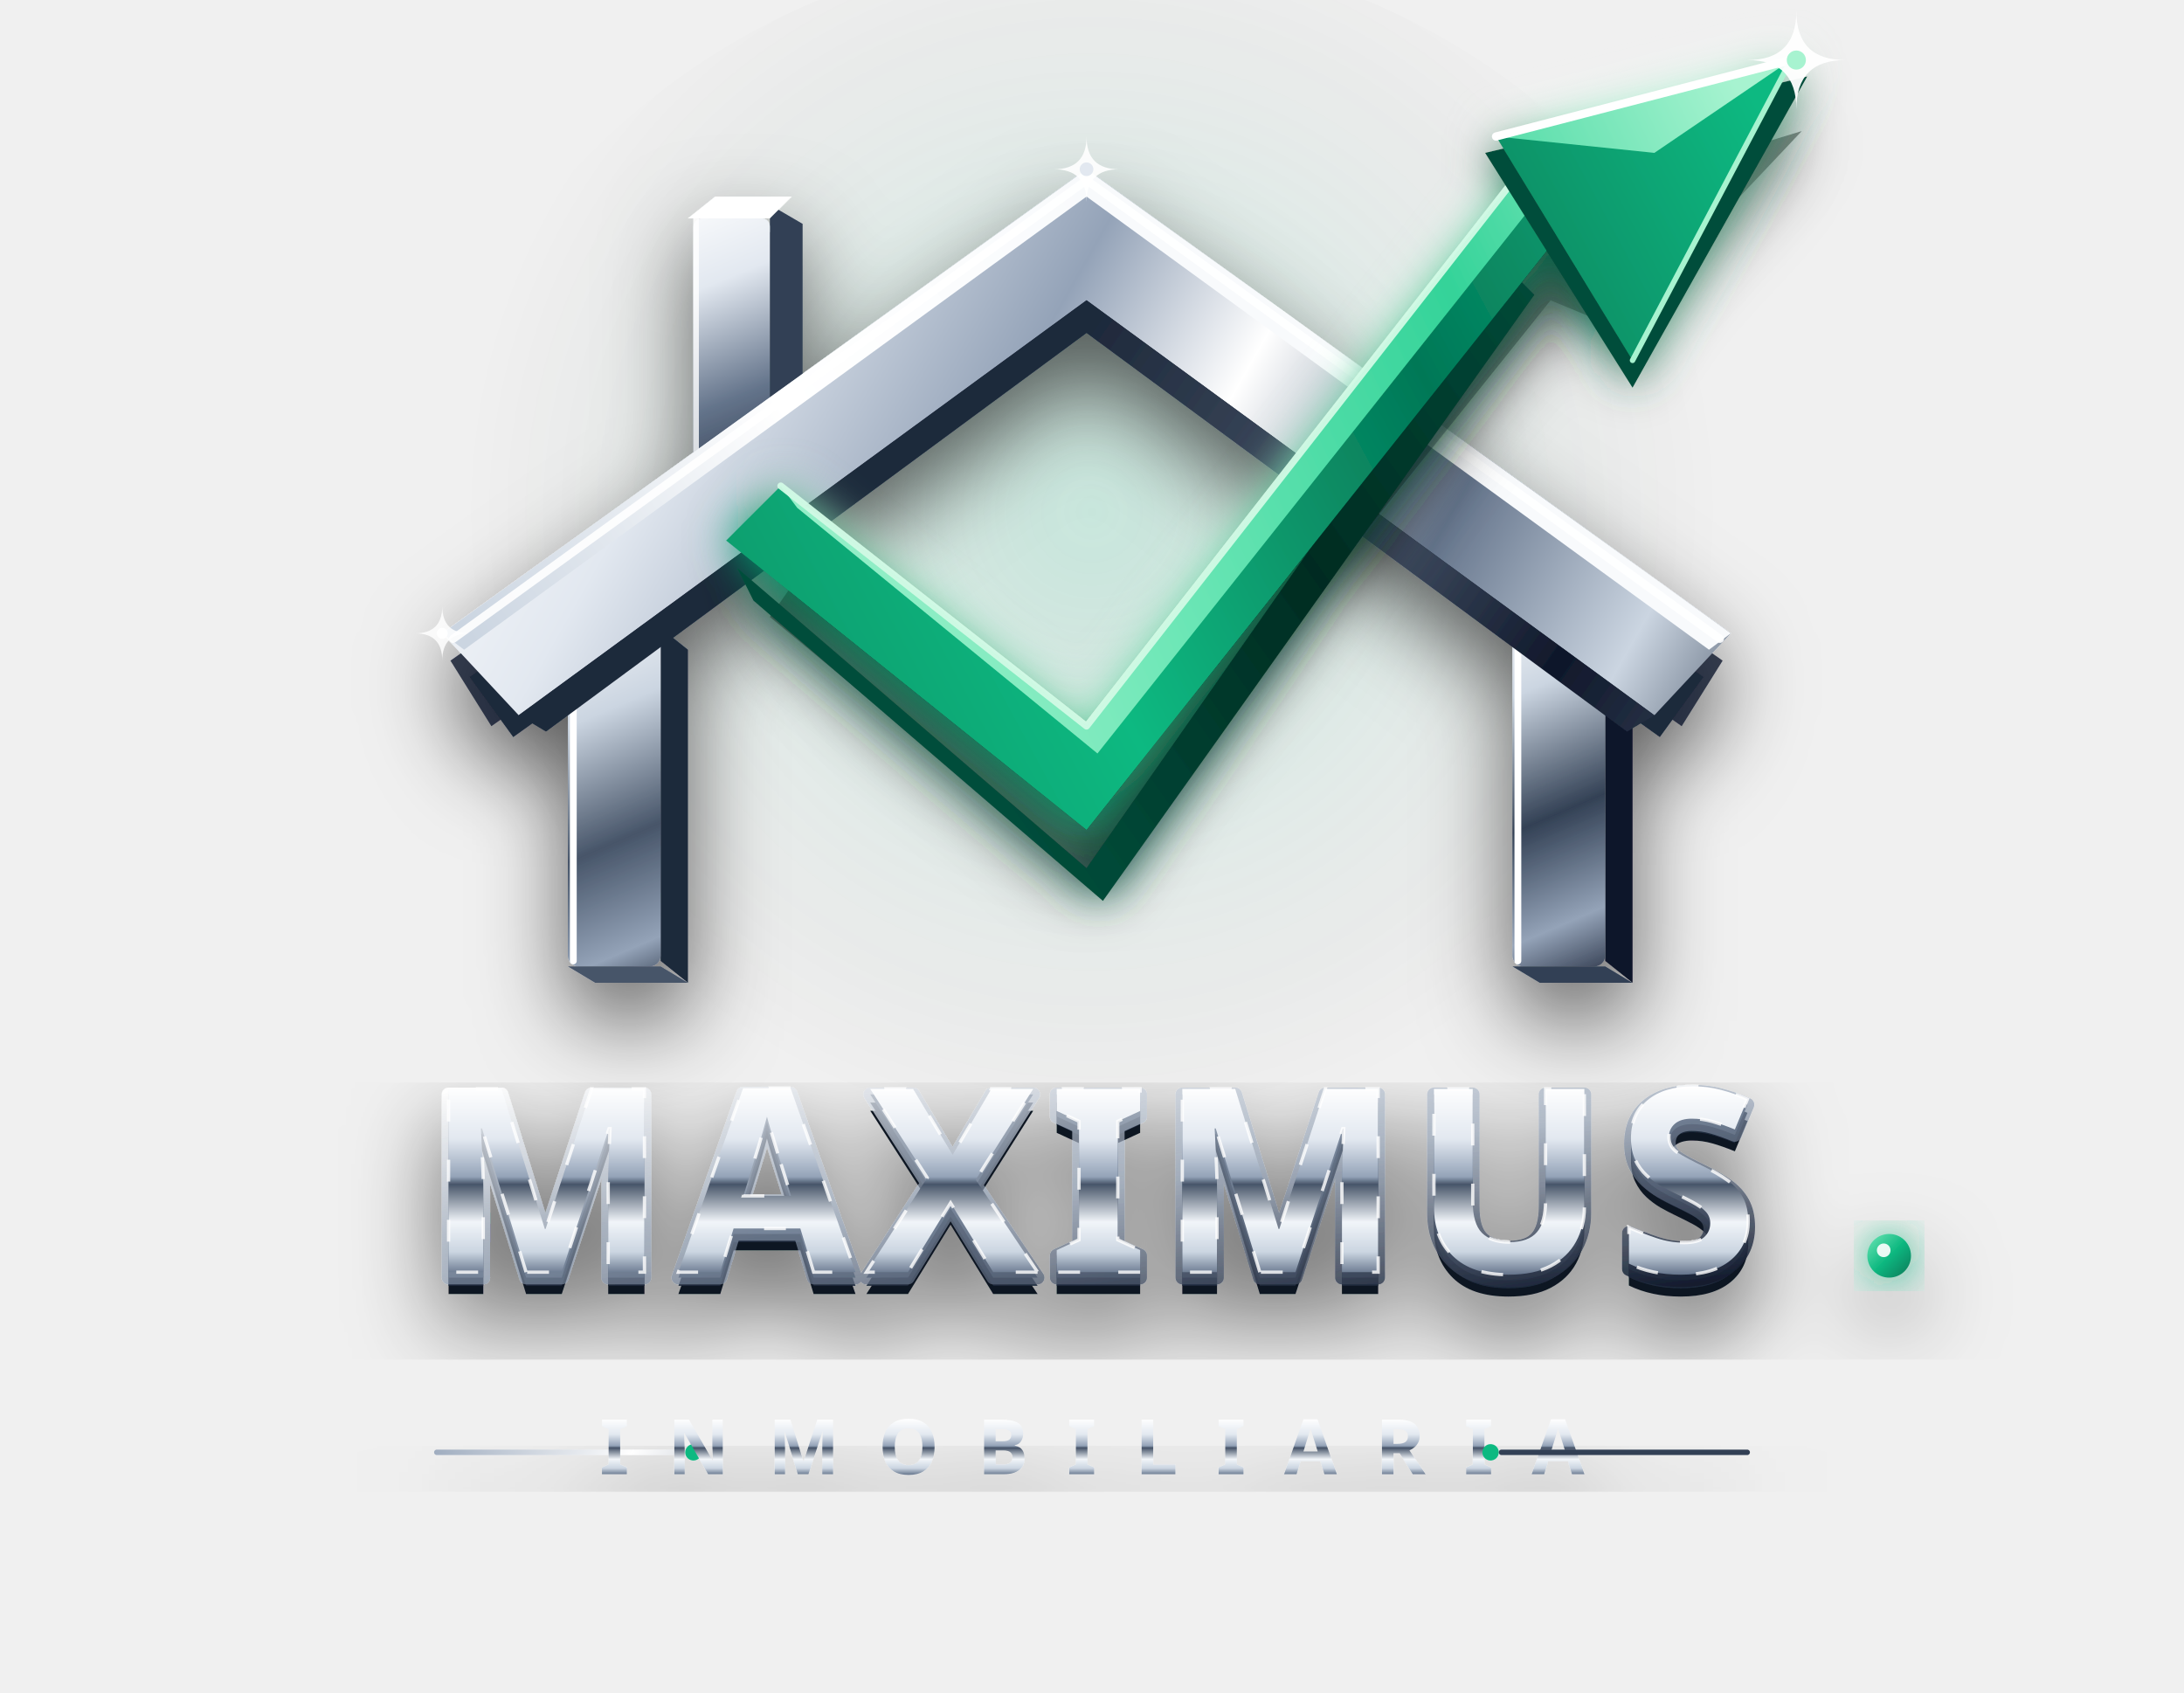
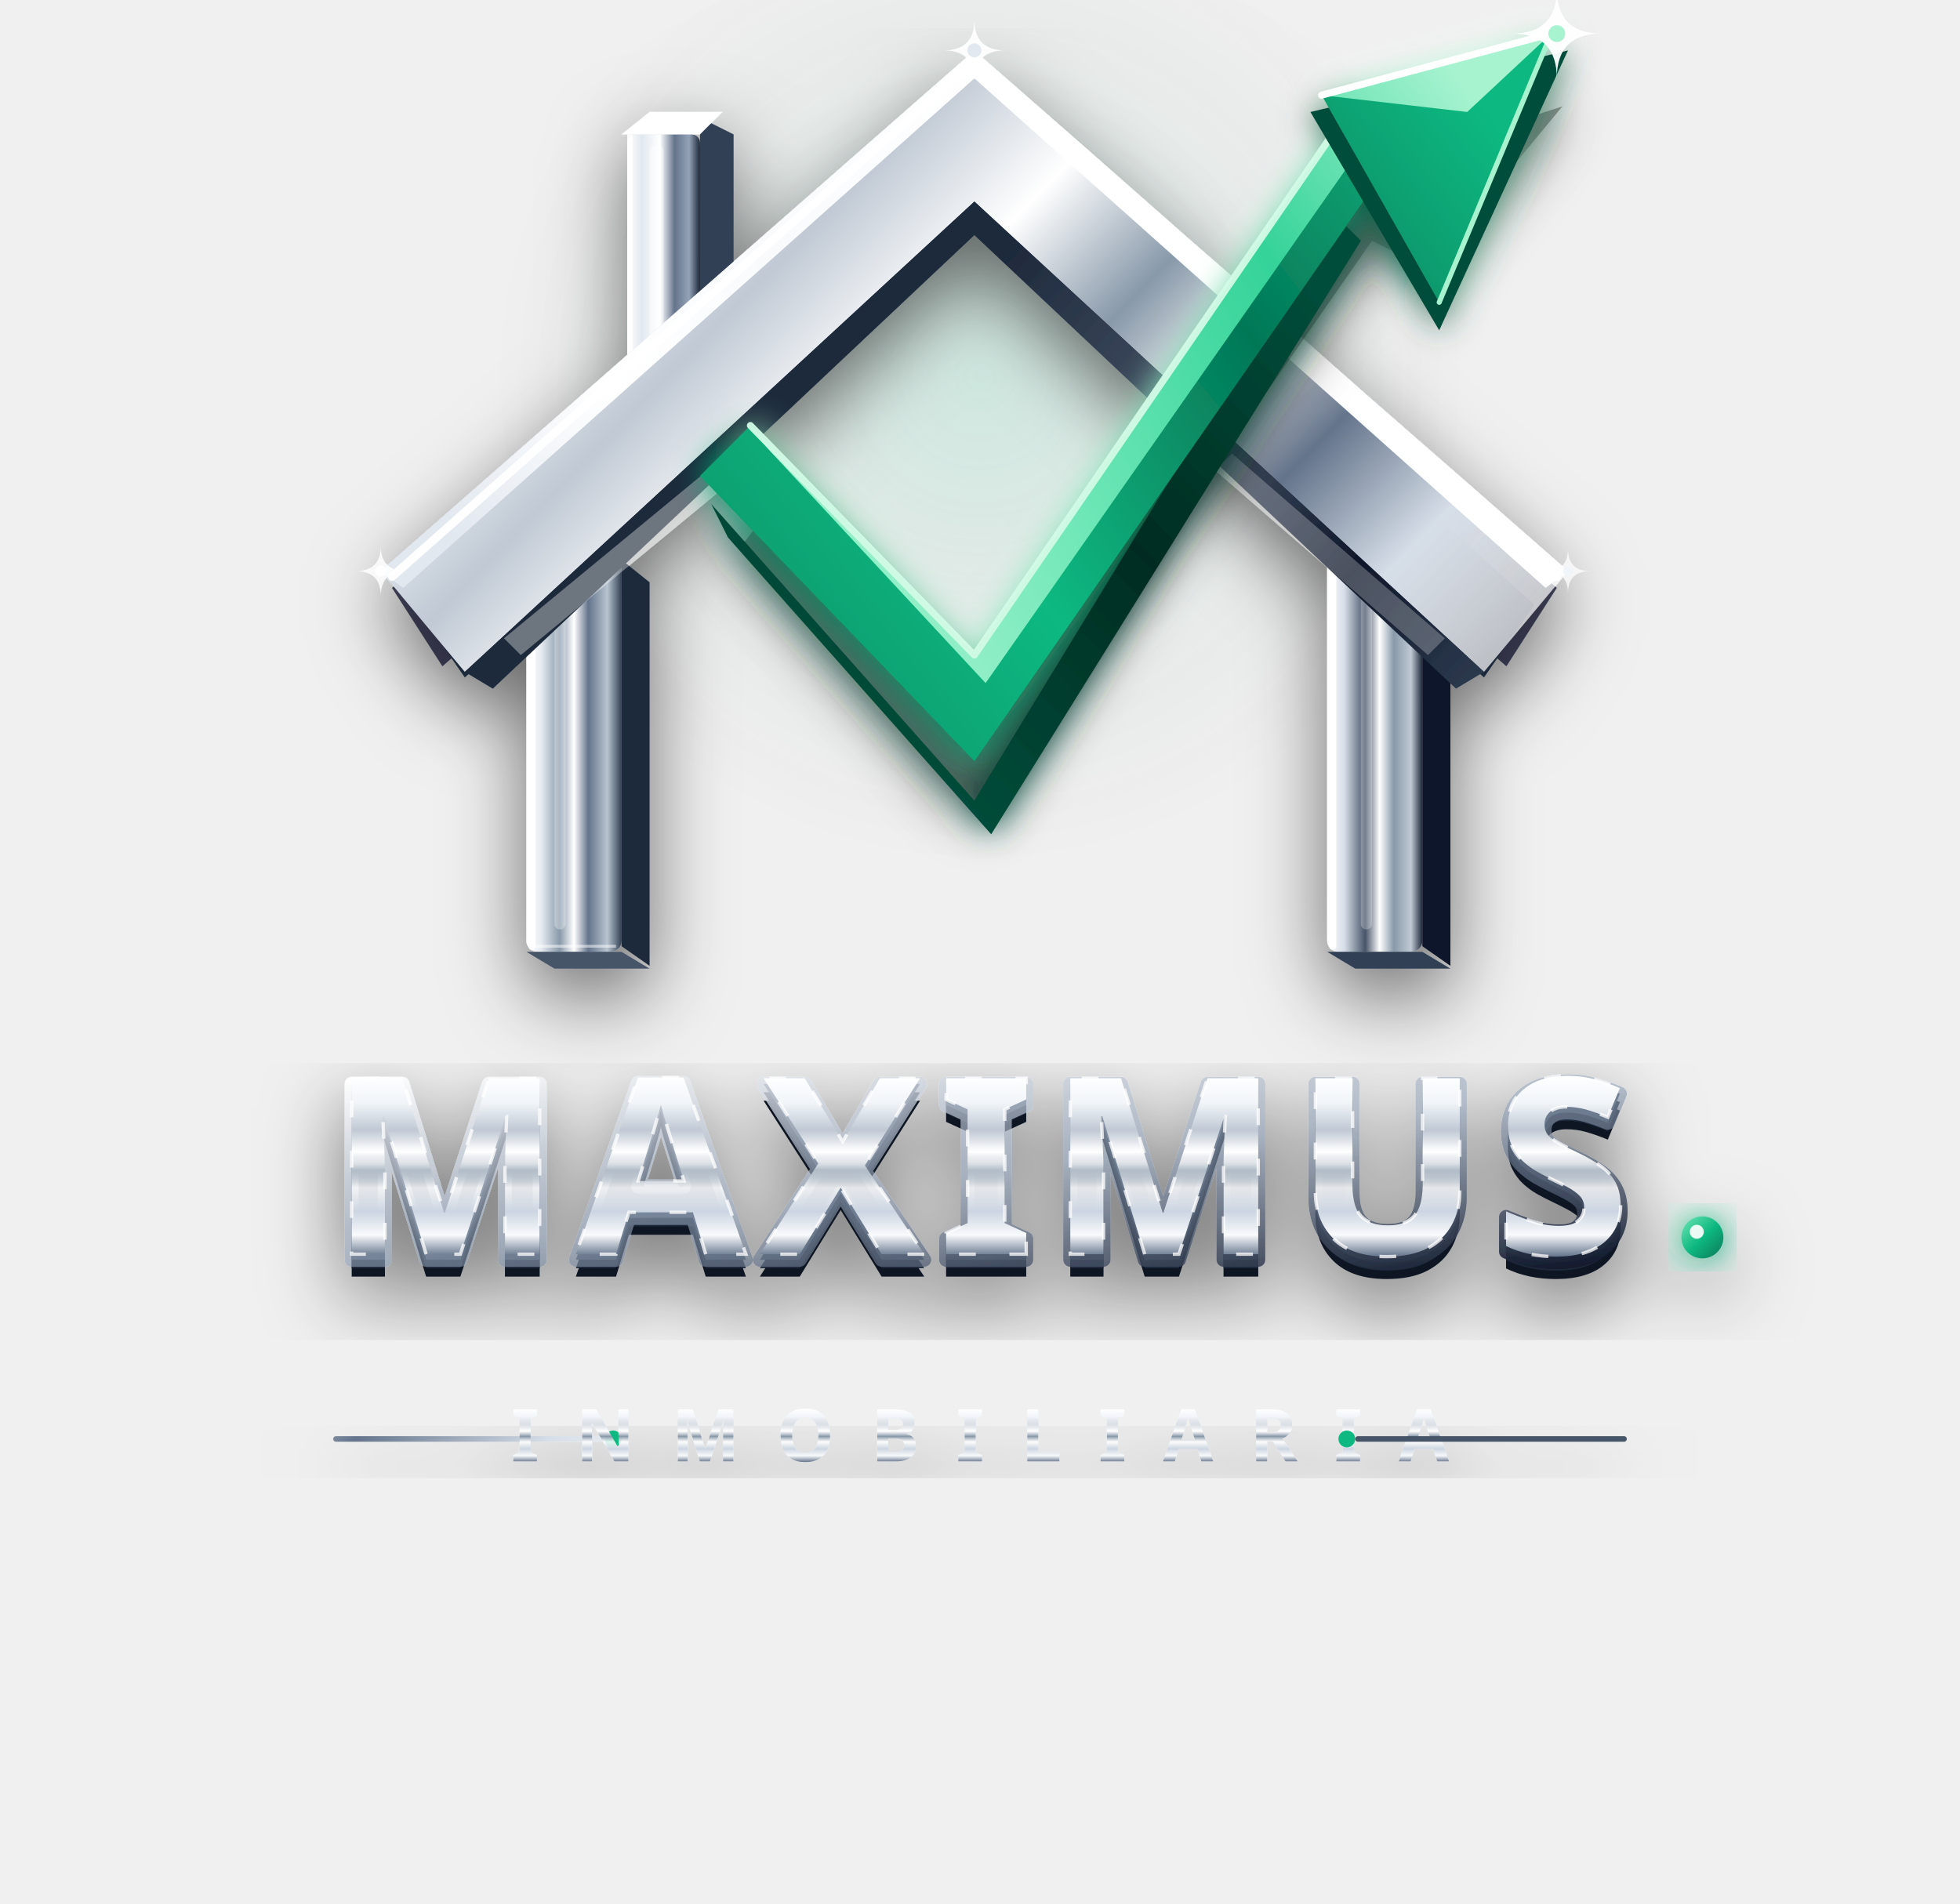
- <svg xmlns="http://www.w3.org/2000/svg" viewBox="0 0 800 620" fill="none">
+ <svg xmlns="http://www.w3.org/2000/svg" viewBox="0 0 700 680" fill="none">
  <defs>
    <filter id="luxury-glow" x="-20%" y="-20%" width="140%" height="140%">
-       <feGaussianBlur stdDeviation="12" result="blur" />
+       <feGaussianBlur stdDeviation="10" result="blur" />
      <feComposite in="SourceGraphic" in2="blur" operator="over" />
    </filter>
    <filter id="drop-shadow-3d" x="-25%" y="-20%" width="150%" height="150%">
-       <feDropShadow dx="0" dy="14" stdDeviation="16" flood-color="#000000" flood-opacity="0.6" />
+       <feDropShadow dx="0" dy="10" stdDeviation="14" flood-color="#000000" flood-opacity="0.55" />
    </filter>
    <filter id="arrow-glow" x="-30%" y="-30%" width="160%" height="160%">
-       <feGaussianBlur stdDeviation="8" result="glow" />
+       <feGaussianBlur stdDeviation="6" result="glow" />
      <feMerge>
        <feMergeNode in="glow" />
        <feMergeNode in="SourceGraphic" />
      </feMerge>
    </filter>
-     <linearGradient id="chrome-roof-main" x1="180" y1="90" x2="620" y2="340" gradientUnits="userSpaceOnUse">
-       <stop offset="0%" stop-color="#FFFFFF" />
-       <stop offset="18%" stop-color="#E2E8F0" />
-       <stop offset="38%" stop-color="#94A3B8" />
-       <stop offset="52%" stop-color="#FFFFFF" />
-       <stop offset="70%" stop-color="#64748B" />
-       <stop offset="86%" stop-color="#CBD5E1" />
+     <filter id="specular-shine" x="-10%" y="-10%" width="120%" height="120%">
+       <feSpecularLighting surfaceScale="3" specularConstant="1.8" specularExponent="28" lighting-color="#FFFFFF" result="specLight">
+         <fePointLight x="350" y="-80" z="300" />
+       </feSpecularLighting>
+       <feComposite in="specLight" in2="SourceAlpha" operator="in" result="specMask" />
+       <feComposite in="SourceGraphic" in2="specMask" operator="arithmetic" k1="0" k2="1" k3="0.5" k4="0" />
+     </filter>
+     <linearGradient id="chrome-roof-main" x1="200" y1="30" x2="500" y2="320" gradientUnits="userSpaceOnUse">
+       <stop offset="0%" stop-color="#FFFFFF" />
+       <stop offset="12%" stop-color="#F1F5F9" />
+       <stop offset="24%" stop-color="#C0C9D4" />
+       <stop offset="36%" stop-color="#FFFFFF" />
+       <stop offset="48%" stop-color="#8899AA" />
+       <stop offset="58%" stop-color="#FFFFFF" stop-opacity="0.9" />
+       <stop offset="68%" stop-color="#64748B" />
+       <stop offset="80%" stop-color="#D6DEE8" />
+       <stop offset="92%" stop-color="#FFFFFF" stop-opacity="0.7" />
+       <stop offset="100%" stop-color="#475569" />
+     </linearGradient>
+     <linearGradient id="chrome-roof-bevel-top" x1="170" y1="200" x2="350" y2="20" gradientUnits="userSpaceOnUse">
+       <stop offset="0%" stop-color="#E2E8F0" />
+       <stop offset="30%" stop-color="#FFFFFF" />
+       <stop offset="60%" stop-color="#F8FAFC" />
+       <stop offset="100%" stop-color="#FFFFFF" />
+     </linearGradient>
+     <linearGradient id="chrome-roof-bevel-bottom" x1="350" y1="100" x2="530" y2="260" gradientUnits="userSpaceOnUse">
+       <stop offset="0%" stop-color="#1E293B" />
+       <stop offset="40%" stop-color="#475569" />
+       <stop offset="70%" stop-color="#0F172A" />
      <stop offset="100%" stop-color="#334155" />
    </linearGradient>
-     <linearGradient id="chrome-roof-bevel-top" x1="170" y1="230" x2="400" y2="65" gradientUnits="userSpaceOnUse">
-       <stop offset="0%" stop-color="#CBD5E1" />
+     <linearGradient id="chrome-pillar-left" x1="0" y1="0" x2="1" y2="0">
+       <stop offset="0%" stop-color="#FFFFFF" />
+       <stop offset="15%" stop-color="#E8EDF2" />
+       <stop offset="35%" stop-color="#8899AA" />
      <stop offset="50%" stop-color="#FFFFFF" />
-       <stop offset="100%" stop-color="#F8FAFC" />
-     </linearGradient>
-     <linearGradient id="chrome-roof-bevel-bottom" x1="400" y1="120" x2="630" y2="280" gradientUnits="userSpaceOnUse">
-       <stop offset="0%" stop-color="#1E293B" />
-       <stop offset="45%" stop-color="#475569" />
-       <stop offset="75%" stop-color="#0F172A" />
+       <stop offset="65%" stop-color="#64748B" />
+       <stop offset="85%" stop-color="#B8C4D0" />
      <stop offset="100%" stop-color="#334155" />
    </linearGradient>
-     <linearGradient id="chrome-pillar-left" x1="200" y1="220" x2="260" y2="360" gradientUnits="userSpaceOnUse">
-       <stop offset="0%" stop-color="#FFFFFF" />
-       <stop offset="30%" stop-color="#CBD5E1" />
-       <stop offset="60%" stop-color="#475569" />
+     <linearGradient id="chrome-pillar-right" x1="0" y1="0" x2="1" y2="0">
+       <stop offset="0%" stop-color="#FFFFFF" />
+       <stop offset="18%" stop-color="#D6DEE8" />
+       <stop offset="40%" stop-color="#475569" />
+       <stop offset="55%" stop-color="#FFFFFF" />
+       <stop offset="70%" stop-color="#8899AA" />
+       <stop offset="88%" stop-color="#C0C9D4" />
+       <stop offset="100%" stop-color="#1E293B" />
+     </linearGradient>
+     <linearGradient id="chrome-chimney" x1="0" y1="0" x2="1" y2="0">
+       <stop offset="0%" stop-color="#FFFFFF" />
+       <stop offset="20%" stop-color="#E2E8F0" />
+       <stop offset="45%" stop-color="#FFFFFF" />
+       <stop offset="65%" stop-color="#64748B" />
      <stop offset="85%" stop-color="#94A3B8" />
      <stop offset="100%" stop-color="#1E293B" />
    </linearGradient>
-     <linearGradient id="chrome-pillar-right" x1="540" y1="220" x2="600" y2="360" gradientUnits="userSpaceOnUse">
-       <stop offset="0%" stop-color="#FFFFFF" />
-       <stop offset="25%" stop-color="#CBD5E1" />
-       <stop offset="55%" stop-color="#334155" />
-       <stop offset="80%" stop-color="#94A3B8" />
-       <stop offset="100%" stop-color="#0F172A" />
-     </linearGradient>
-     <linearGradient id="chrome-chimney" x1="250" y1="70" x2="295" y2="180" gradientUnits="userSpaceOnUse">
-       <stop offset="0%" stop-color="#FFFFFF" />
-       <stop offset="30%" stop-color="#E2E8F0" />
-       <stop offset="65%" stop-color="#64748B" />
-       <stop offset="100%" stop-color="#1E293B" />
-     </linearGradient>
-     <linearGradient id="emerald-arrow-ridge" x1="260" y1="220" x2="640" y2="40" gradientUnits="userSpaceOnUse">
+     <linearGradient id="emerald-arrow-ridge" x1="280" y1="220" x2="530" y2="40" gradientUnits="userSpaceOnUse">
      <stop offset="0%" stop-color="#A7F3D0" />
      <stop offset="35%" stop-color="#6EE7B7" />
      <stop offset="70%" stop-color="#34D399" />
      <stop offset="100%" stop-color="#A7F3D0" />
    </linearGradient>
-     <linearGradient id="emerald-arrow-body" x1="260" y1="260" x2="650" y2="50" gradientUnits="userSpaceOnUse">
+     <linearGradient id="emerald-arrow-body" x1="280" y1="260" x2="540" y2="50" gradientUnits="userSpaceOnUse">
      <stop offset="0%" stop-color="#059669" />
      <stop offset="30%" stop-color="#10B981" />
      <stop offset="65%" stop-color="#047857" />
      <stop offset="100%" stop-color="#10B981" />
    </linearGradient>
-     <linearGradient id="emerald-arrow-shade" x1="380" y1="320" x2="620" y2="150" gradientUnits="userSpaceOnUse">
+     <linearGradient id="emerald-arrow-shade" x1="360" y1="310" x2="520" y2="150" gradientUnits="userSpaceOnUse">
      <stop offset="0%" stop-color="#064E3B" />
      <stop offset="50%" stop-color="#022C22" />
      <stop offset="100%" stop-color="#064E3B" />
    </linearGradient>
    <linearGradient id="text-chrome-front" x1="0" y1="0" x2="0" y2="1">
      <stop offset="0%" stop-color="#FFFFFF" />
-       <stop offset="28%" stop-color="#E2E8F0" />
-       <stop offset="48%" stop-color="#94A3B8" />
-       <stop offset="52%" stop-color="#475569" />
-       <stop offset="72%" stop-color="#F1F5F9" />
-       <stop offset="88%" stop-color="#CBD5E1" />
+       <stop offset="15%" stop-color="#F1F5F9" />
+       <stop offset="30%" stop-color="#C0C9D4" />
+       <stop offset="42%" stop-color="#FFFFFF" />
+       <stop offset="52%" stop-color="#8899AA" />
+       <stop offset="62%" stop-color="#FFFFFF" stop-opacity="0.85" />
+       <stop offset="75%" stop-color="#CBD5E1" />
+       <stop offset="88%" stop-color="#F8FAFC" />
      <stop offset="100%" stop-color="#64748B" />
    </linearGradient>
    <linearGradient id="text-chrome-bevel" x1="0" y1="0" x2="1" y2="1">
-       <stop offset="0%" stop-color="#FFFFFF" stop-opacity="0.9" />
+       <stop offset="0%" stop-color="#FFFFFF" stop-opacity="0.95" />
      <stop offset="50%" stop-color="#94A3B8" stop-opacity="0.6" />
-       <stop offset="100%" stop-color="#0F172A" stop-opacity="0.9" />
+       <stop offset="100%" stop-color="#0F172A" stop-opacity="0.95" />
    </linearGradient>
    <linearGradient id="emerald-dot-grad" x1="0" y1="0" x2="1" y2="1">
      <stop offset="0%" stop-color="#6EE7B7" />
      <stop offset="50%" stop-color="#10B981" />
      <stop offset="100%" stop-color="#047857" />
    </linearGradient>
-     <radialGradient id="ambient-emerald-backglow" cx="50%" cy="40%" r="55%">
-       <stop offset="0%" stop-color="#10B981" stop-opacity="0.18" />
-       <stop offset="45%" stop-color="#059669" stop-opacity="0.06" />
+     <radialGradient id="ambient-emerald-backglow" cx="50%" cy="35%" r="50%">
+       <stop offset="0%" stop-color="#10B981" stop-opacity="0.15" />
+       <stop offset="40%" stop-color="#059669" stop-opacity="0.05" />
      <stop offset="80%" stop-color="transparent" stop-opacity="0" />
    </radialGradient>
+     <linearGradient id="chrome-specular-streak" x1="0" y1="0" x2="0" y2="1">
+       <stop offset="0%" stop-color="#FFFFFF" stop-opacity="0" />
+       <stop offset="35%" stop-color="#FFFFFF" stop-opacity="0.7" />
+       <stop offset="50%" stop-color="#FFFFFF" stop-opacity="0.95" />
+       <stop offset="65%" stop-color="#FFFFFF" stop-opacity="0.7" />
+       <stop offset="100%" stop-color="#FFFFFF" stop-opacity="0" />
+     </linearGradient>
  </defs>
-   <circle cx="400" cy="240" r="260" fill="url(#ambient-emerald-backglow)" pointer-events="none" />
+   <circle cx="350" cy="200" r="220" fill="url(#ambient-emerald-backglow)" pointer-events="none" />
  <g filter="url(#drop-shadow-3d)">
    <g id="chimney-3d">
-       <path d="M255 180 L292 180 L292 85 L255 85 Z" fill="#0F172A" opacity="0.6" />
-       <polygon points="282,75 294,82 294,185 282,180" fill="#334155" />
-       <rect x="254" y="80" width="28" height="100" rx="3" fill="url(#chrome-chimney)" />
-       <polygon points="252,80 262,72 290,72 282,80" fill="#FFFFFF" />
-       <line x1="255" y1="80" x2="255" y2="180" stroke="#FFFFFF" stroke-width="2" opacity="0.8" />
+       <path d="M226 155 L258 155 L258 52 L226 52 Z" fill="#0F172A" opacity="0.5" />
+       <polygon points="250,42 262,48 262,160 250,155" fill="#334155" />
+       <rect x="224" y="48" width="26" height="108" rx="3" fill="url(#chrome-chimney)" />
+       <polygon points="222,48 232,40 258,40 250,48" fill="#FFFFFF" />
+       <line x1="225" y1="48" x2="225" y2="155" stroke="#FFFFFF" stroke-width="2" opacity="0.85" />
+       <rect x="232" y="52" width="5" height="98" rx="2" fill="#FFFFFF" opacity="0.35" />
    </g>
    <g id="pillar-left-3d">
-       <polygon points="242,230 252,238 252,360 242,352" fill="#1E293B" />
-       <rect x="208" y="228" width="34" height="126" rx="4" fill="url(#chrome-pillar-left)" />
-       <line x1="210" y1="230" x2="210" y2="352" stroke="#FFFFFF" stroke-width="2.5" stroke-linecap="round" />
-       <polygon points="208,354 242,354 252,360 218,360" fill="#475569" />
+       <polygon points="222,200 232,208 232,345 222,338" fill="#1E293B" />
+       <rect x="188" y="198" width="34" height="142" rx="4" fill="url(#chrome-pillar-left)" />
+       <line x1="190" y1="200" x2="190" y2="338" stroke="#FFFFFF" stroke-width="2.5" stroke-linecap="round" />
+       <rect x="198" y="204" width="4" height="128" rx="2" fill="#FFFFFF" opacity="0.3" />
+       <polygon points="188,340 222,340 232,346 198,346" fill="#475569" />
+       <line x1="190" y1="338" x2="220" y2="338" stroke="#FFFFFF" stroke-width="1" opacity="0.5" />
    </g>
    <g id="pillar-right-3d">
-       <polygon points="588,230 598,238 598,360 588,352" fill="#0F172A" />
-       <rect x="554" y="228" width="34" height="126" rx="4" fill="url(#chrome-pillar-right)" />
-       <line x1="556" y1="230" x2="556" y2="352" stroke="#FFFFFF" stroke-width="2.5" stroke-linecap="round" />
-       <polygon points="554,354 588,354 598,360 564,360" fill="#334155" />
+       <polygon points="508,200 518,208 518,345 508,338" fill="#0F172A" />
+       <rect x="474" y="198" width="34" height="142" rx="4" fill="url(#chrome-pillar-right)" />
+       <line x1="476" y1="200" x2="476" y2="338" stroke="#FFFFFF" stroke-width="2.5" stroke-linecap="round" />
+       <rect x="486" y="204" width="4" height="128" rx="2" fill="#FFFFFF" opacity="0.25" />
+       <polygon points="474,340 508,340 518,346 484,346" fill="#334155" />
    </g>
    <g id="roof-3d">
-       <path d="M165 242 L398 78 L631 242 L616 266 L398 112 L180 266 Z" fill="#0F172A" opacity="0.8" />
-       <path d="M172 248 L398 86 L624 248 L608 270 L398 120 L188 270 Z" fill="#1E293B" />
-       <path d="M162 232 L398 62 L634 232 L606 262 L398 110 L190 262 Z" fill="url(#chrome-roof-main)" />
-       <path d="M162 232 L398 62 L634 232 L626 238 L398 72 L170 238 Z" fill="url(#chrome-roof-bevel-top)" />
-       <polyline points="166,234 398,66 630,234" stroke="#FFFFFF" stroke-width="3" stroke-linecap="round" stroke-linejoin="round" opacity="0.9" />
-       <path d="M190 262 L398 110 L606 262 L596 268 L398 122 L200 268 Z" fill="url(#chrome-roof-bevel-bottom)" />
+       <path d="M140 210 L348 28 L556 210 L538 238 L348 72 L158 238 Z" fill="#0F172A" opacity="0.75" />
+       <path d="M148 216 L348 36 L548 216 L530 242 L348 80 L166 242 Z" fill="#1E293B" />
+       <path d="M136 204 L348 18 L560 204 L530 240 L348 72 L166 240 Z" fill="url(#chrome-roof-main)" />
+       <path d="M136 204 L348 18 L560 204 L552 210 L348 28 L144 210 Z" fill="url(#chrome-roof-bevel-top)" />
+       <polyline points="140,206 348,22 556,206" stroke="#FFFFFF" stroke-width="3" stroke-linecap="round" stroke-linejoin="round" opacity="0.95" />
+       <path d="M166 240 L348 72 L530 240 L520 246 L348 84 L176 246 Z" fill="url(#chrome-roof-bevel-bottom)" />
+       <path d="M180 228 L260 162 L266 168 L186 234 Z" fill="#FFFFFF" opacity="0.35" />
+       <path d="M440 162 L516 228 L510 234 L434 168 Z" fill="#FFFFFF" opacity="0.25" />
    </g>
  </g>
  <g id="emerald-arrow-3d" filter="url(#arrow-glow)">
-     <path d="M282 226 L398 322 L568 110 L592 120 L660 48 L568 76 L398 284 L296 206 Z" fill="#000000" opacity="0.45" filter="url(#luxury-glow)" />
-     <path d="M270 208 L398 318 L552 98 L562 108 L404 330 L276 220 Z" fill="url(#emerald-arrow-shade)" />
-     <path d="M266 198 L398 304 L576 80 L556 64 L398 266 L286 178 Z" fill="url(#emerald-arrow-body)" />
-     <path d="M286 178 L398 266 L556 64 L564 72 L402 276 L292 186 Z" fill="url(#emerald-arrow-ridge)" />
-     <polyline points="286,178 398,266 556,64" stroke="#D1FAE5" stroke-width="2.5" stroke-linecap="round" stroke-linejoin="round" opacity="0.95" />
-     <polygon points="662,28 544,56 598,142" fill="#064E3B" />
-     <polygon points="656,22 548,50 598,132" fill="url(#emerald-arrow-body)" />
-     <polygon points="656,22 548,50 606,56" fill="url(#emerald-arrow-ridge)" />
-     <line x1="548" y1="50" x2="656" y2="22" stroke="#FFFFFF" stroke-width="3" stroke-linecap="round" />
-     <line x1="656" y1="22" x2="598" y2="132" stroke="#A7F3D0" stroke-width="2" stroke-linecap="round" />
-   </g>
-   <g transform="translate(658, 22)">
-     <path d="M0 -18 Q0 0 18 0 Q0 0 0 18 Q0 0 -18 0 Q0 0 0 -18 Z" fill="#FFFFFF" opacity="0.95" />
-     <circle cx="0" cy="0" r="3.5" fill="#A7F3D0" />
-   </g>
-   <g transform="translate(398, 62)">
-     <path d="M0 -12 Q0 0 12 0 Q0 0 0 12 Q0 0 -12 0 Q0 0 0 -12 Z" fill="#FFFFFF" opacity="0.9" />
+     <path d="M264 196 L348 290 L490 86 L510 96 L558 38 L490 60 L348 254 L278 178 Z" fill="#000000" opacity="0.4" filter="url(#luxury-glow)" />
+     <path d="M254 180 L348 286 L476 76 L486 86 L354 298 L260 192 Z" fill="url(#emerald-arrow-shade)" />
+     <path d="M250 170 L348 272 L498 56 L480 42 L348 234 L268 152 Z" fill="url(#emerald-arrow-body)" />
+     <path d="M268 152 L348 234 L480 42 L488 50 L352 244 L274 160 Z" fill="url(#emerald-arrow-ridge)" />
+     <polyline points="268,152 348,234 480,42" stroke="#D1FAE5" stroke-width="2.5" stroke-linecap="round" stroke-linejoin="round" opacity="0.95" />
+     <polygon points="560,18 468,40 514,118" fill="#064E3B" />
+     <polygon points="554,12 472,34 514,108" fill="url(#emerald-arrow-body)" />
+     <polygon points="554,12 472,34 524,40" fill="url(#emerald-arrow-ridge)" />
+     <line x1="472" y1="34" x2="554" y2="12" stroke="#FFFFFF" stroke-width="2.5" stroke-linecap="round" />
+     <line x1="554" y1="12" x2="514" y2="108" stroke="#A7F3D0" stroke-width="1.8" stroke-linecap="round" />
+   </g>
+   <g transform="translate(556, 12)">
+     <path d="M0 -16 Q0 0 16 0 Q0 0 0 16 Q0 0 -16 0 Q0 0 0 -16 Z" fill="#FFFFFF" opacity="0.95" />
+     <circle cx="0" cy="0" r="3" fill="#A7F3D0" />
+   </g>
+   <g transform="translate(348, 18)">
+     <path d="M0 -11 Q0 0 11 0 Q0 0 0 11 Q0 0 -11 0 Q0 0 0 -11 Z" fill="#FFFFFF" opacity="0.92" />
    <circle cx="0" cy="0" r="2.5" fill="#E2E8F0" />
  </g>
-   <g transform="translate(162, 232)">
-     <path d="M0 -10 Q0 0 10 0 Q0 0 0 10 Q0 0 -10 0 Q0 0 0 -10 Z" fill="#FFFFFF" opacity="0.85" />
+   <g transform="translate(136, 204)">
+     <path d="M0 -9 Q0 0 9 0 Q0 0 0 9 Q0 0 -9 0 Q0 0 0 -9 Z" fill="#FFFFFF" opacity="0.85" />
    <circle cx="0" cy="0" r="2" fill="#FFFFFF" />
  </g>
+   <g transform="translate(560, 204)">
+     <path d="M0 -8 Q0 0 8 0 Q0 0 0 8 Q0 0 -8 0 Q0 0 0 -8 Z" fill="#FFFFFF" opacity="0.75" />
+     <circle cx="0" cy="0" r="1.8" fill="#F1F5F9" />
+   </g>
  <g id="typography-maximus" filter="url(#drop-shadow-3d)">
-     <text x="400" y="474" text-anchor="middle" font-family="'Montserrat', 'Arial Black', sans-serif" font-weight="900" font-size="94" letter-spacing="4" fill="#0B1320">
-       MAXIMUS
-     </text>
-     <text x="400" y="471" text-anchor="middle" font-family="'Montserrat', 'Arial Black', sans-serif" font-weight="900" font-size="94" letter-spacing="4" fill="#1E293B">
-       MAXIMUS
-     </text>
-     <text x="400" y="468" text-anchor="middle" font-family="'Montserrat', 'Arial Black', sans-serif" font-weight="900" font-size="94" letter-spacing="4" fill="#475569" stroke="url(#text-chrome-bevel)" stroke-width="5" stroke-linejoin="round">
-       MAXIMUS
-     </text>
-     <text x="400" y="466" text-anchor="middle" font-family="'Montserrat', 'Arial Black', sans-serif" font-weight="900" font-size="94" letter-spacing="4" fill="url(#text-chrome-front)">
-       MAXIMUS
-     </text>
-     <text x="400" y="466" text-anchor="middle" font-family="'Montserrat', 'Arial Black', sans-serif" font-weight="900" font-size="94" letter-spacing="4" fill="none" stroke="#FFFFFF" stroke-width="1.2" stroke-dasharray="8 14" opacity="0.8">
-       MAXIMUS
-     </text>
-     <circle cx="692" cy="460" r="8" fill="url(#emerald-dot-grad)" filter="url(#arrow-glow)" />
-     <circle cx="690" cy="458" r="2.5" fill="#FFFFFF" opacity="0.9" />
+     <text x="350" y="456" text-anchor="middle" font-family="'Montserrat', 'Arial Black', sans-serif" font-weight="900" font-size="88" letter-spacing="5" fill="#0B1320">
+       MAXIMUS
+     </text>
+     <text x="350" y="453" text-anchor="middle" font-family="'Montserrat', 'Arial Black', sans-serif" font-weight="900" font-size="88" letter-spacing="5" fill="#1E293B">
+       MAXIMUS
+     </text>
+     <text x="350" y="450" text-anchor="middle" font-family="'Montserrat', 'Arial Black', sans-serif" font-weight="900" font-size="88" letter-spacing="5" fill="#475569" stroke="url(#text-chrome-bevel)" stroke-width="5" stroke-linejoin="round">
+       MAXIMUS
+     </text>
+     <text x="350" y="448" text-anchor="middle" font-family="'Montserrat', 'Arial Black', sans-serif" font-weight="900" font-size="88" letter-spacing="5" fill="url(#text-chrome-front)">
+       MAXIMUS
+     </text>
+     <text x="350" y="448" text-anchor="middle" font-family="'Montserrat', 'Arial Black', sans-serif" font-weight="900" font-size="88" letter-spacing="5" fill="none" stroke="#FFFFFF" stroke-width="1.2" stroke-dasharray="6 12" opacity="0.75">
+       MAXIMUS
+     </text>
+     <clipPath id="text-clip">
+       <text x="350" y="448" text-anchor="middle" font-family="'Montserrat', 'Arial Black', sans-serif" font-weight="900" font-size="88" letter-spacing="5">
+         MAXIMUS
+       </text>
+     </clipPath>
+     <rect x="100" y="408" width="500" height="14" fill="url(#chrome-specular-streak)" clip-path="url(#text-clip)" opacity="0.6" />
+     <circle cx="608" cy="442" r="7.5" fill="url(#emerald-dot-grad)" filter="url(#arrow-glow)" />
+     <circle cx="606" cy="440" r="2.5" fill="#FFFFFF" opacity="0.9" />
  </g>
  <g id="typography-inmobiliaria" filter="url(#drop-shadow-3d)">
-     <line x1="160" y1="532" x2="250" y2="532" stroke="url(#chrome-roof-main)" stroke-width="2" stroke-linecap="round" />
-     <circle cx="254" cy="532" r="3" fill="#10B981" />
-     <text x="400" y="540" text-anchor="middle" font-family="'Montserrat', sans-serif" font-weight="800" font-size="28" letter-spacing="14" fill="url(#text-chrome-front)">
+     <line x1="120" y1="514" x2="215" y2="514" stroke="url(#chrome-roof-main)" stroke-width="2" stroke-linecap="round" />
+     <circle cx="219" cy="514" r="3" fill="#10B981" />
+     <text x="350" y="522" text-anchor="middle" font-family="'Montserrat', sans-serif" font-weight="800" font-size="26" letter-spacing="13" fill="url(#text-chrome-front)">
      INMOBILIARIA
    </text>
-     <circle cx="546" cy="532" r="3" fill="#10B981" />
-     <line x1="550" y1="532" x2="640" y2="532" stroke="url(#chrome-roof-main)" stroke-width="2" stroke-linecap="round" />
+     <clipPath id="subtext-clip">
+       <text x="350" y="522" text-anchor="middle" font-family="'Montserrat', sans-serif" font-weight="800" font-size="26" letter-spacing="13">
+         INMOBILIARIA
+       </text>
+     </clipPath>
+     <rect x="120" y="505" width="460" height="8" fill="url(#chrome-specular-streak)" clip-path="url(#subtext-clip)" opacity="0.45" />
+     <circle cx="481" cy="514" r="3" fill="#10B981" />
+     <line x1="485" y1="514" x2="580" y2="514" stroke="url(#chrome-roof-main)" stroke-width="2" stroke-linecap="round" />
  </g>
</svg>
